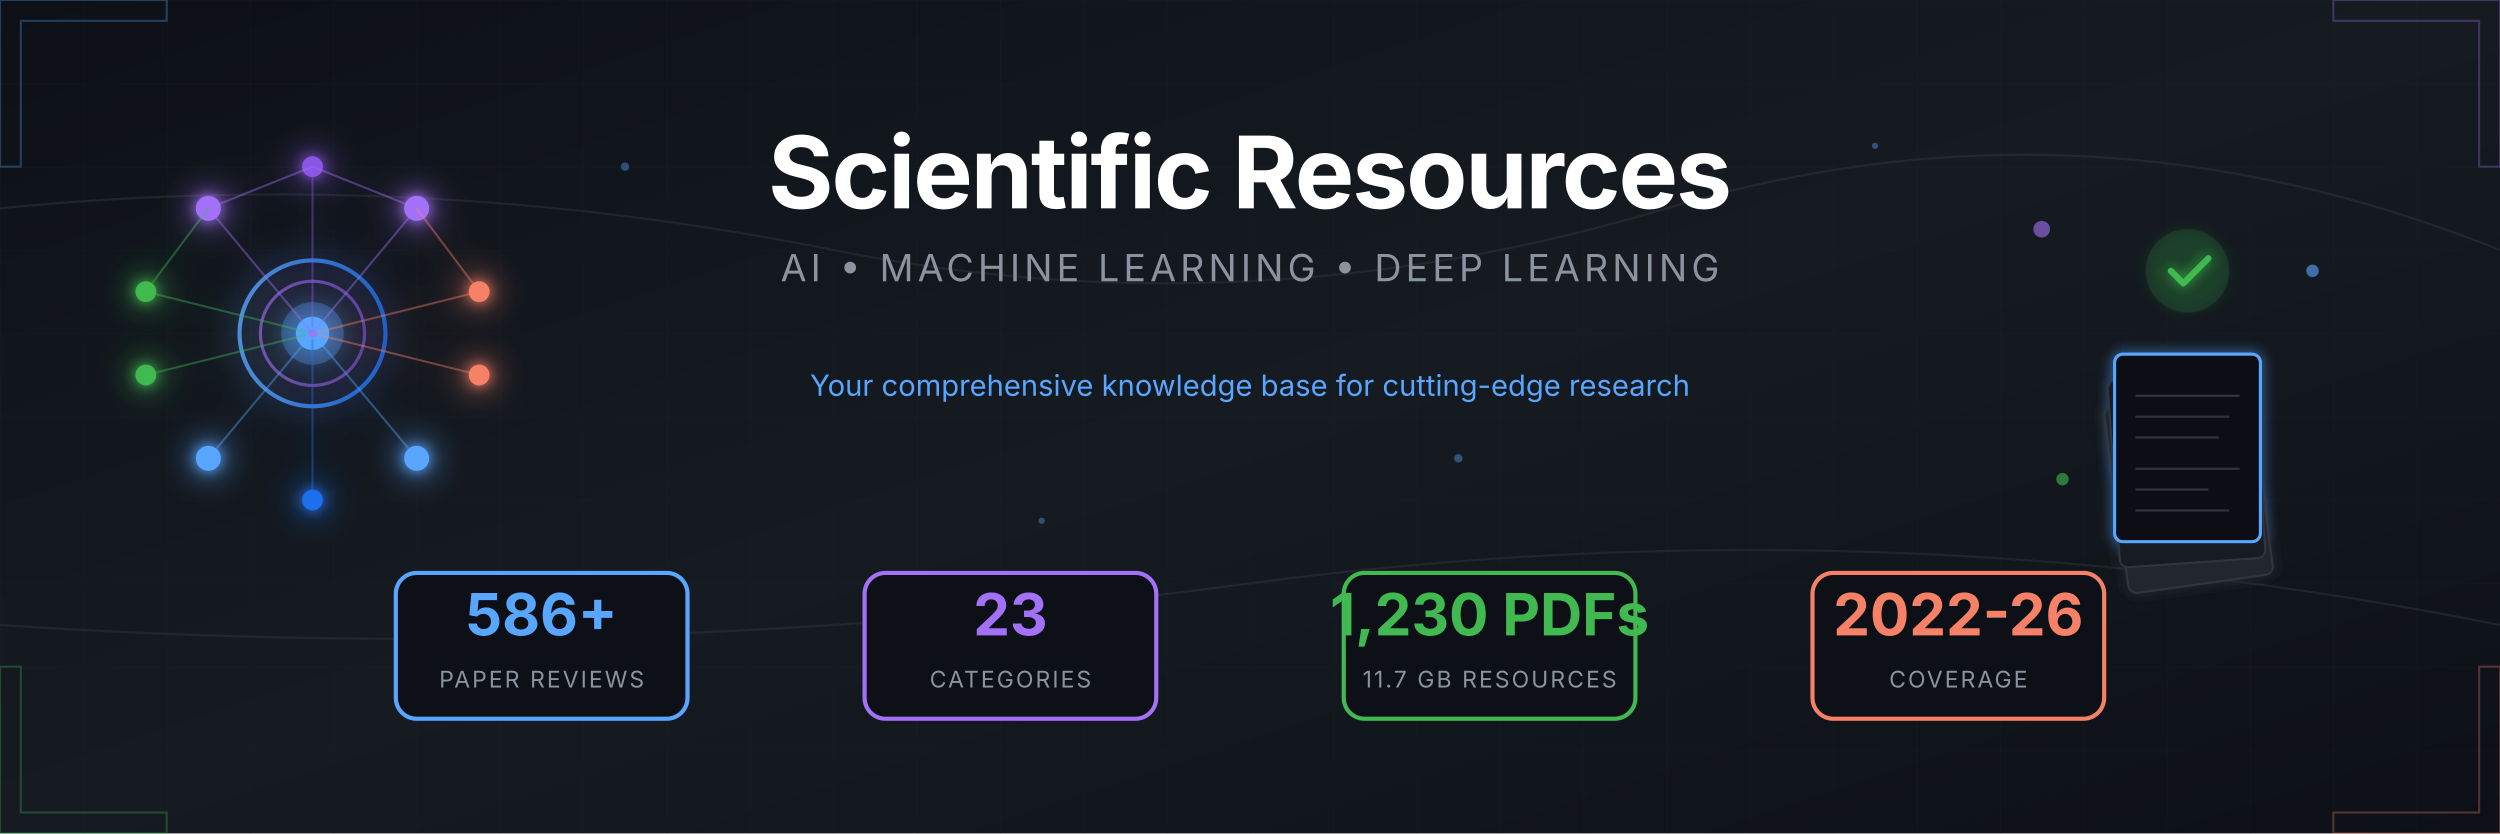
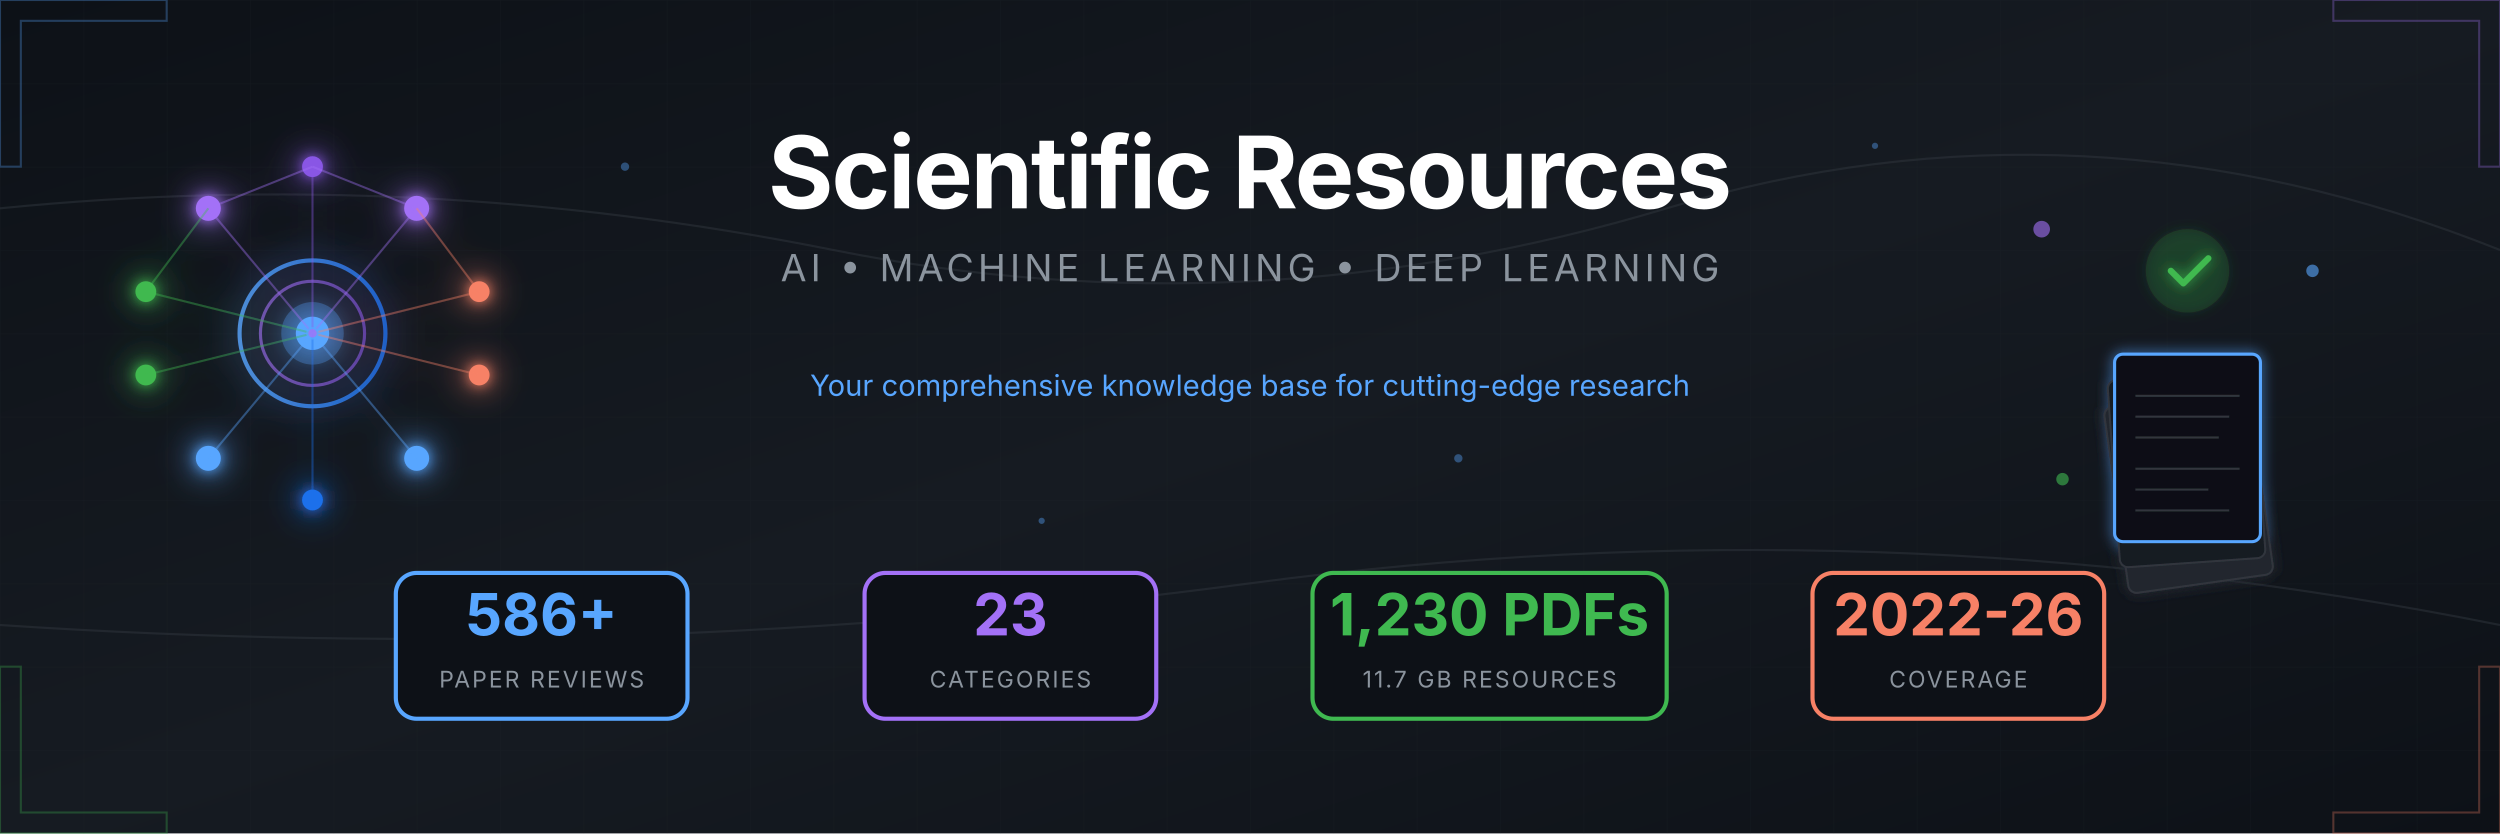
<svg xmlns="http://www.w3.org/2000/svg" viewBox="0 0 1200 400">
  <defs>
    <linearGradient id="bgGrad" x1="0%" y1="0%" x2="100%" y2="100%">
      <stop offset="0%" style="stop-color:#0d1117" />
      <stop offset="50%" style="stop-color:#161b22" />
      <stop offset="100%" style="stop-color:#0d1117" />
    </linearGradient>
    <linearGradient id="accentBlue" x1="0%" y1="0%" x2="100%" y2="0%">
      <stop offset="0%" style="stop-color:#58a6ff" />
      <stop offset="100%" style="stop-color:#1f6feb" />
    </linearGradient>
    <linearGradient id="accentPurple" x1="0%" y1="0%" x2="100%" y2="0%">
      <stop offset="0%" style="stop-color:#a371f7" />
      <stop offset="100%" style="stop-color:#8957e5" />
    </linearGradient>
    <linearGradient id="accentGreen" x1="0%" y1="0%" x2="100%" y2="0%">
      <stop offset="0%" style="stop-color:#3fb950" />
      <stop offset="100%" style="stop-color:#238636" />
    </linearGradient>
    <linearGradient id="accentOrange" x1="0%" y1="0%" x2="100%" y2="0%">
      <stop offset="0%" style="stop-color:#f78166" />
      <stop offset="100%" style="stop-color:#da3633" />
    </linearGradient>
    <filter id="glow" x="-50%" y="-50%" width="200%" height="200%">
      <feGaussianBlur stdDeviation="3" result="blur" />
      <feMerge>
        <feMergeNode in="blur" />
        <feMergeNode in="SourceGraphic" />
      </feMerge>
    </filter>
    <filter id="softGlow" x="-50%" y="-50%" width="200%" height="200%">
      <feGaussianBlur stdDeviation="8" result="blur" />
      <feMerge>
        <feMergeNode in="blur" />
        <feMergeNode in="SourceGraphic" />
      </feMerge>
    </filter>
    <pattern id="grid" width="40" height="40" patternUnits="userSpaceOnUse">
      <path d="M 40 0 L 0 0 0 40" fill="none" stroke="#21262d" stroke-width="0.5" />
    </pattern>
    <pattern id="circuit" width="100" height="100" patternUnits="userSpaceOnUse">
      <circle cx="0" cy="0" r="2" fill="#30363d" />
      <circle cx="100" cy="0" r="2" fill="#30363d" />
      <circle cx="0" cy="100" r="2" fill="#30363d" />
      <circle cx="100" cy="100" r="2" fill="#30363d" />
      <circle cx="50" cy="50" r="2" fill="#30363d" />
      <path d="M0,0 L50,50 M100,0 L50,50 M50,50 L50,100" stroke="#21262d" stroke-width="1" fill="none" />
    </pattern>
  </defs>
  <rect width="1200" height="400" fill="url(#bgGrad)" />
  <rect width="1200" height="400" fill="url(#grid)" opacity="0.3" />
  <g stroke="#30363d" stroke-width="1" fill="none" opacity="0.5">
    <path d="M0,100 Q200,80 400,120 T800,100 T1200,120" />
    <path d="M0,300 Q300,320 600,280 T1200,300" />
  </g>
  <g transform="translate(150, 160)" filter="url(#softGlow)">
    <circle cx="0" cy="0" r="35" fill="none" stroke="url(#accentBlue)" stroke-width="2" opacity="0.8" />
    <circle cx="0" cy="0" r="25" fill="none" stroke="url(#accentPurple)" stroke-width="1.5" opacity="0.6" />
    <circle cx="0" cy="0" r="15" fill="#58a6ff" opacity="0.3" />
    <circle cx="0" cy="0" r="8" fill="#58a6ff" />
    <g filter="url(#glow)">
      <circle cx="-50" cy="-60" r="6" fill="#a371f7" />
      <circle cx="50" cy="-60" r="6" fill="#a371f7" />
      <circle cx="0" cy="-80" r="5" fill="#8957e5" />
      <circle cx="-80" cy="-20" r="5" fill="#3fb950" />
      <circle cx="-80" cy="20" r="5" fill="#3fb950" />
      <circle cx="80" cy="-20" r="5" fill="#f78166" />
      <circle cx="80" cy="20" r="5" fill="#f78166" />
      <circle cx="-50" cy="60" r="6" fill="#58a6ff" />
      <circle cx="50" cy="60" r="6" fill="#58a6ff" />
      <circle cx="0" cy="80" r="5" fill="#1f6feb" />
    </g>
    <g stroke-width="1" fill="none" opacity="0.4">
      <line x1="0" y1="0" x2="-50" y2="-60" stroke="#a371f7" />
      <line x1="0" y1="0" x2="50" y2="-60" stroke="#a371f7" />
      <line x1="0" y1="0" x2="0" y2="-80" stroke="#8957e5" />
      <line x1="0" y1="0" x2="-80" y2="-20" stroke="#3fb950" />
      <line x1="0" y1="0" x2="-80" y2="20" stroke="#3fb950" />
      <line x1="0" y1="0" x2="80" y2="-20" stroke="#f78166" />
      <line x1="0" y1="0" x2="80" y2="20" stroke="#f78166" />
      <line x1="0" y1="0" x2="-50" y2="60" stroke="#58a6ff" />
      <line x1="0" y1="0" x2="50" y2="60" stroke="#58a6ff" />
      <line x1="0" y1="0" x2="0" y2="80" stroke="#1f6feb" />
      <line x1="-50" y1="-60" x2="0" y2="-80" stroke="#a371f7" />
      <line x1="50" y1="-60" x2="0" y2="-80" stroke="#a371f7" />
      <line x1="-80" y1="-20" x2="-50" y2="-60" stroke="#3fb950" />
      <line x1="80" y1="-20" x2="50" y2="-60" stroke="#f78166" />
    </g>
    <circle r="3" fill="#58a6ff" opacity="0.8">
      <animateMotion dur="8s" repeatCount="indefinite" path="M0,-50 A50,50 0 1,1 0,50 A50,50 0 1,1 0,-50" />
    </circle>
    <circle r="2" fill="#a371f7" opacity="0.8">
      <animateMotion dur="6s" repeatCount="indefinite" path="M0,-70 A70,70 0 1,0 0,70 A70,70 0 1,0 0,-70" />
    </circle>
  </g>
  <g transform="translate(1050, 160)">
    <g filter="url(#glow)">
      <rect x="-45" y="30" width="70" height="90" rx="4" fill="#21262d" stroke="#30363d" stroke-width="1" transform="rotate(-8)" />
      <rect x="-40" y="20" width="70" height="90" rx="4" fill="#161b22" stroke="#30363d" stroke-width="1" transform="rotate(-4)" />
      <rect x="-35" y="10" width="70" height="90" rx="4" fill="#0d1117" stroke="#58a6ff" stroke-width="1.5" />
      <g transform="translate(-35, 10)" stroke="#30363d" stroke-width="1">
        <line x1="10" y1="20" x2="60" y2="20" />
        <line x1="10" y1="30" x2="55" y2="30" />
        <line x1="10" y1="40" x2="50" y2="40" />
        <line x1="10" y1="55" x2="60" y2="55" />
        <line x1="10" y1="65" x2="45" y2="65" />
        <line x1="10" y1="75" x2="55" y2="75" />
      </g>
      <circle cx="0" cy="-30" r="20" fill="#238636" opacity="0.2" />
      <path d="M-8,-30 L-2,-24 L10,-36" stroke="#3fb950" stroke-width="3" fill="none" stroke-linecap="round" stroke-linejoin="round" />
    </g>
    <g opacity="0.6">
      <circle cx="-70" cy="-50" r="4" fill="#a371f7">
        <animate attributeName="cy" values="-50;-55;-50" dur="3s" repeatCount="indefinite" />
      </circle>
      <circle cx="60" cy="-30" r="3" fill="#58a6ff">
        <animate attributeName="cy" values="-30;-25;-30" dur="2.5s" repeatCount="indefinite" />
      </circle>
      <circle cx="-60" cy="70" r="3" fill="#3fb950">
        <animate attributeName="cy" values="70;75;70" dur="4s" repeatCount="indefinite" />
      </circle>
    </g>
  </g>
  <g transform="translate(600, 0)">
    <text x="0" y="100" text-anchor="middle" font-family="'SF Pro Display', 'Segoe UI', system-ui, sans-serif" font-size="48" font-weight="700" fill="#ffffff" letter-spacing="-1">
      Scientific Resources
    </text>
    <text x="0" y="135" text-anchor="middle" font-family="'SF Pro Display', 'Segoe UI', system-ui, sans-serif" font-size="18" fill="#8b949e" letter-spacing="2">
      AI • MACHINE LEARNING • DEEP LEARNING
    </text>
    <line x1="-150" y1="160" x2="150" y2="160" stroke="url(#accentBlue)" stroke-width="2" opacity="0.5" />
    <text x="0" y="190" text-anchor="middle" font-family="'SF Pro Display', 'Segoe UI', system-ui, sans-serif" font-size="14" fill="#58a6ff">
      Your comprehensive knowledge base for cutting-edge research
    </text>
  </g>
  <g transform="translate(600, 310)">
    <g transform="translate(-340, 0)">
      <rect x="-70" y="-35" width="140" height="70" rx="10" fill="#0d1117" stroke="#58a6ff" stroke-width="2" />
      <text x="0" y="-5" text-anchor="middle" font-family="'SF Pro Display', 'Segoe UI', system-ui, sans-serif" font-size="28" font-weight="700" fill="#58a6ff">586+</text>
      <text x="0" y="20" text-anchor="middle" font-family="'SF Pro Display', 'Segoe UI', system-ui, sans-serif" font-size="11" fill="#8b949e" letter-spacing="1">PAPER REVIEWS</text>
    </g>
    <g transform="translate(-115, 0)">
      <rect x="-70" y="-35" width="140" height="70" rx="10" fill="#0d1117" stroke="#a371f7" stroke-width="2" />
      <text x="0" y="-5" text-anchor="middle" font-family="'SF Pro Display', 'Segoe UI', system-ui, sans-serif" font-size="28" font-weight="700" fill="#a371f7">23</text>
      <text x="0" y="20" text-anchor="middle" font-family="'SF Pro Display', 'Segoe UI', system-ui, sans-serif" font-size="11" fill="#8b949e" letter-spacing="1">CATEGORIES</text>
    </g>
    <g transform="translate(115, 0)">
-       <rect x="-70" y="-35" width="140" height="70" rx="10" fill="#0d1117" stroke="#3fb950" stroke-width="2" />
+       <rect x="-85" y="-35" width="170" height="70" rx="10" fill="#0d1117" stroke="#3fb950" stroke-width="2" />
      <text x="0" y="-5" text-anchor="middle" font-family="'SF Pro Display', 'Segoe UI', system-ui, sans-serif" font-size="28" font-weight="700" fill="#3fb950">1,230 PDFs</text>
      <text x="0" y="20" text-anchor="middle" font-family="'SF Pro Display', 'Segoe UI', system-ui, sans-serif" font-size="11" fill="#8b949e" letter-spacing="1">11.7 GB RESOURCES</text>
    </g>
    <g transform="translate(340, 0)">
      <rect x="-70" y="-35" width="140" height="70" rx="10" fill="#0d1117" stroke="#f78166" stroke-width="2" />
      <text x="0" y="-5" text-anchor="middle" font-family="'SF Pro Display', 'Segoe UI', system-ui, sans-serif" font-size="28" font-weight="700" fill="#f78166">2022-26</text>
      <text x="0" y="20" text-anchor="middle" font-family="'SF Pro Display', 'Segoe UI', system-ui, sans-serif" font-size="11" fill="#8b949e" letter-spacing="1">COVERAGE</text>
    </g>
  </g>
  <g opacity="0.3">
    <path d="M0,0 L80,0 L80,10 L10,10 L10,80 L0,80 Z" fill="none" stroke="#58a6ff" stroke-width="1" />
    <path d="M1200,0 L1120,0 L1120,10 L1190,10 L1190,80 L1200,80 Z" fill="none" stroke="#a371f7" stroke-width="1" />
    <path d="M0,400 L80,400 L80,390 L10,390 L10,320 L0,320 Z" fill="none" stroke="#3fb950" stroke-width="1" />
    <path d="M1200,400 L1120,400 L1120,390 L1190,390 L1190,320 L1200,320 Z" fill="none" stroke="#f78166" stroke-width="1" />
  </g>
  <g fill="#58a6ff" opacity="0.4">
    <circle cx="300" cy="80" r="2">
      <animate attributeName="opacity" values="0.2;0.6;0.2" dur="4s" repeatCount="indefinite" />
    </circle>
    <circle cx="500" cy="250" r="1.5">
      <animate attributeName="opacity" values="0.3;0.7;0.3" dur="3s" repeatCount="indefinite" />
    </circle>
    <circle cx="700" cy="220" r="2">
      <animate attributeName="opacity" values="0.2;0.5;0.2" dur="5s" repeatCount="indefinite" />
    </circle>
    <circle cx="900" cy="70" r="1.5">
      <animate attributeName="opacity" values="0.4;0.8;0.4" dur="3.5s" repeatCount="indefinite" />
    </circle>
  </g>
</svg>
